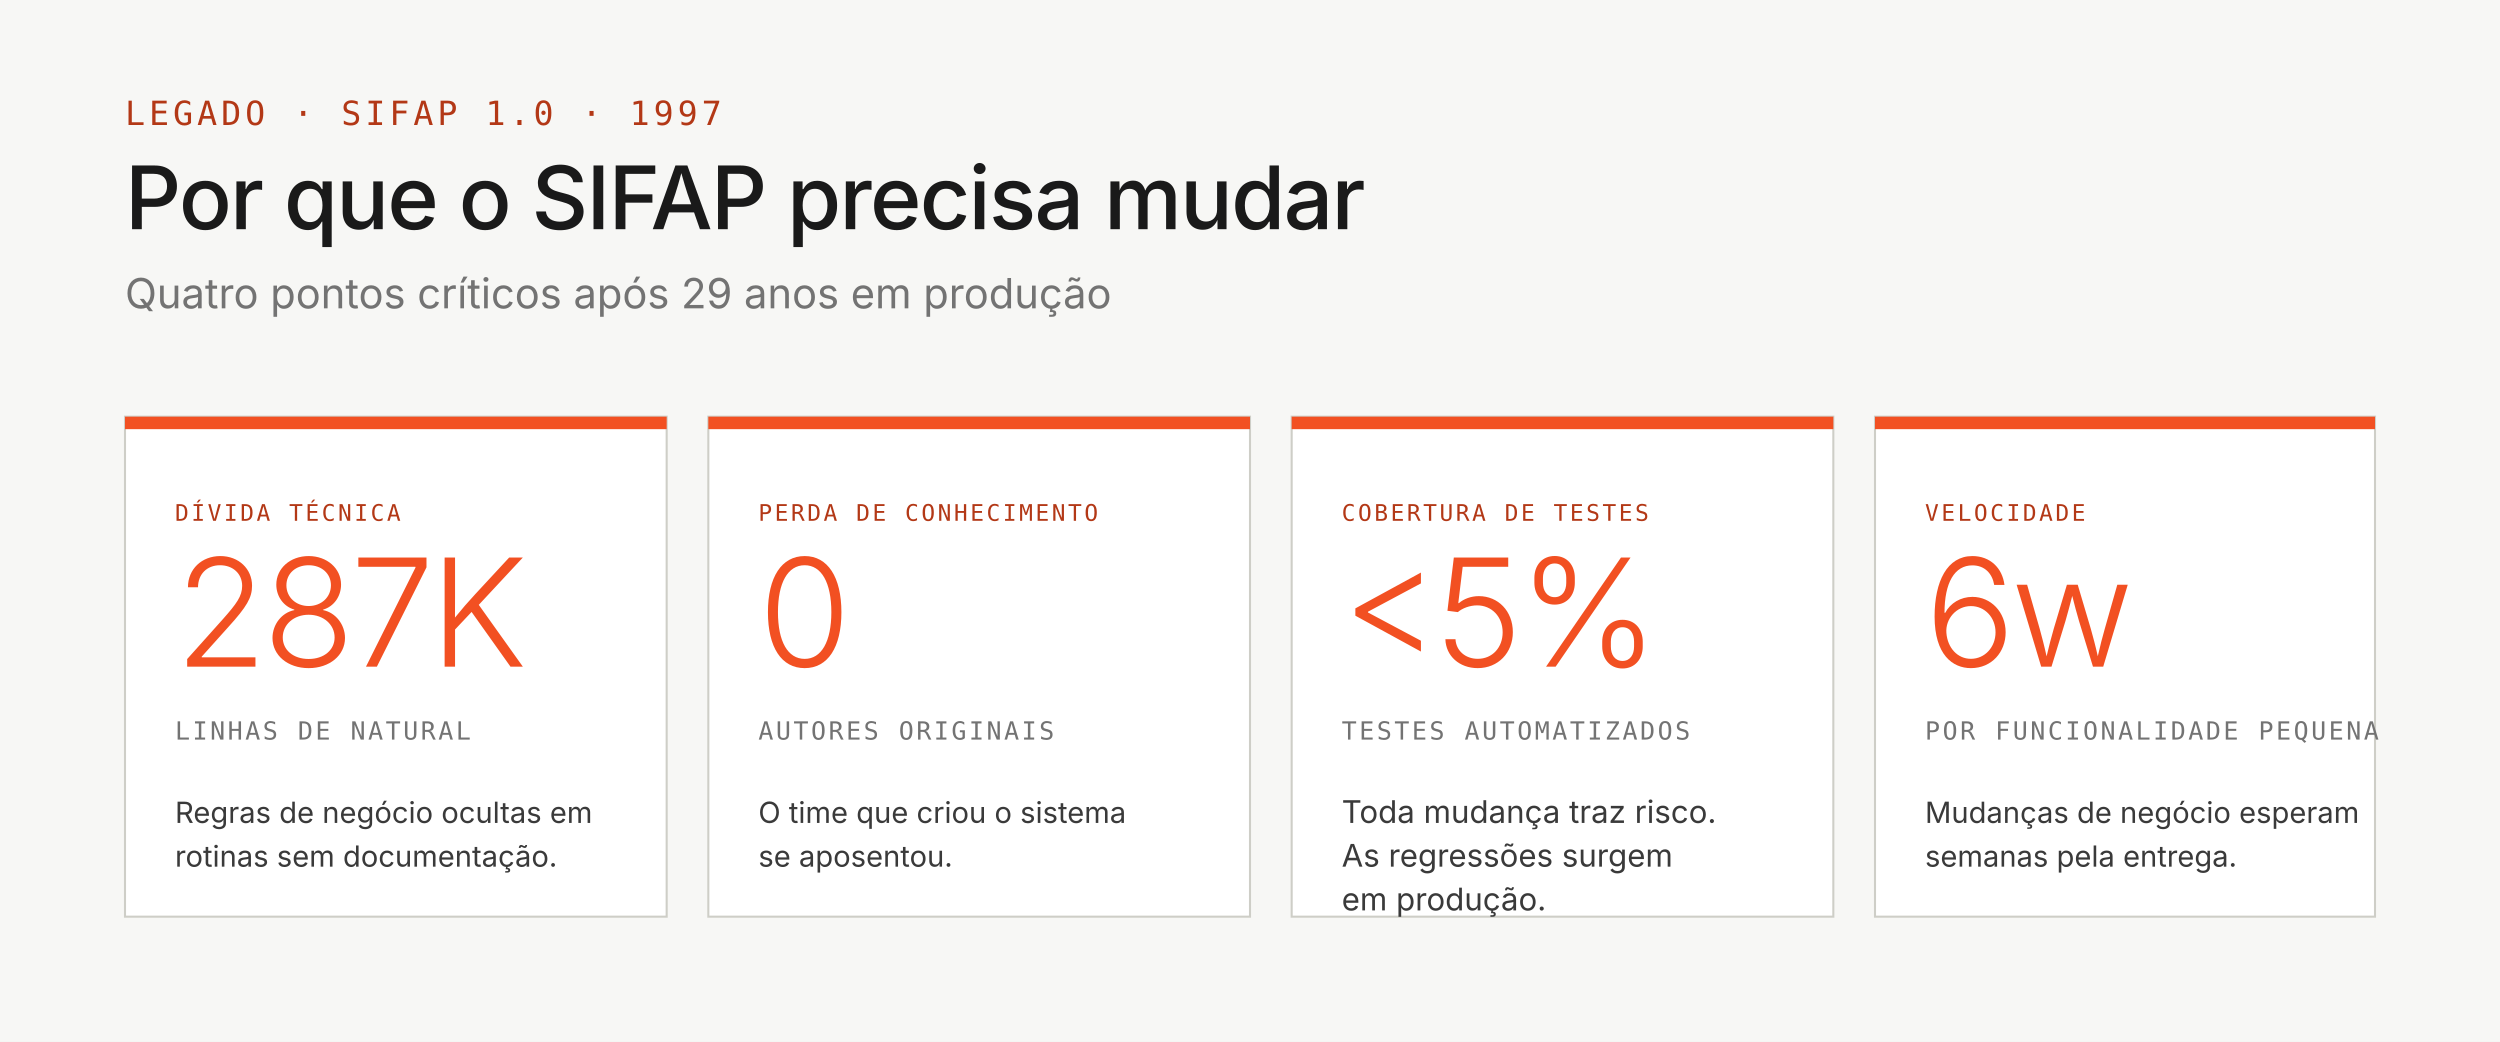
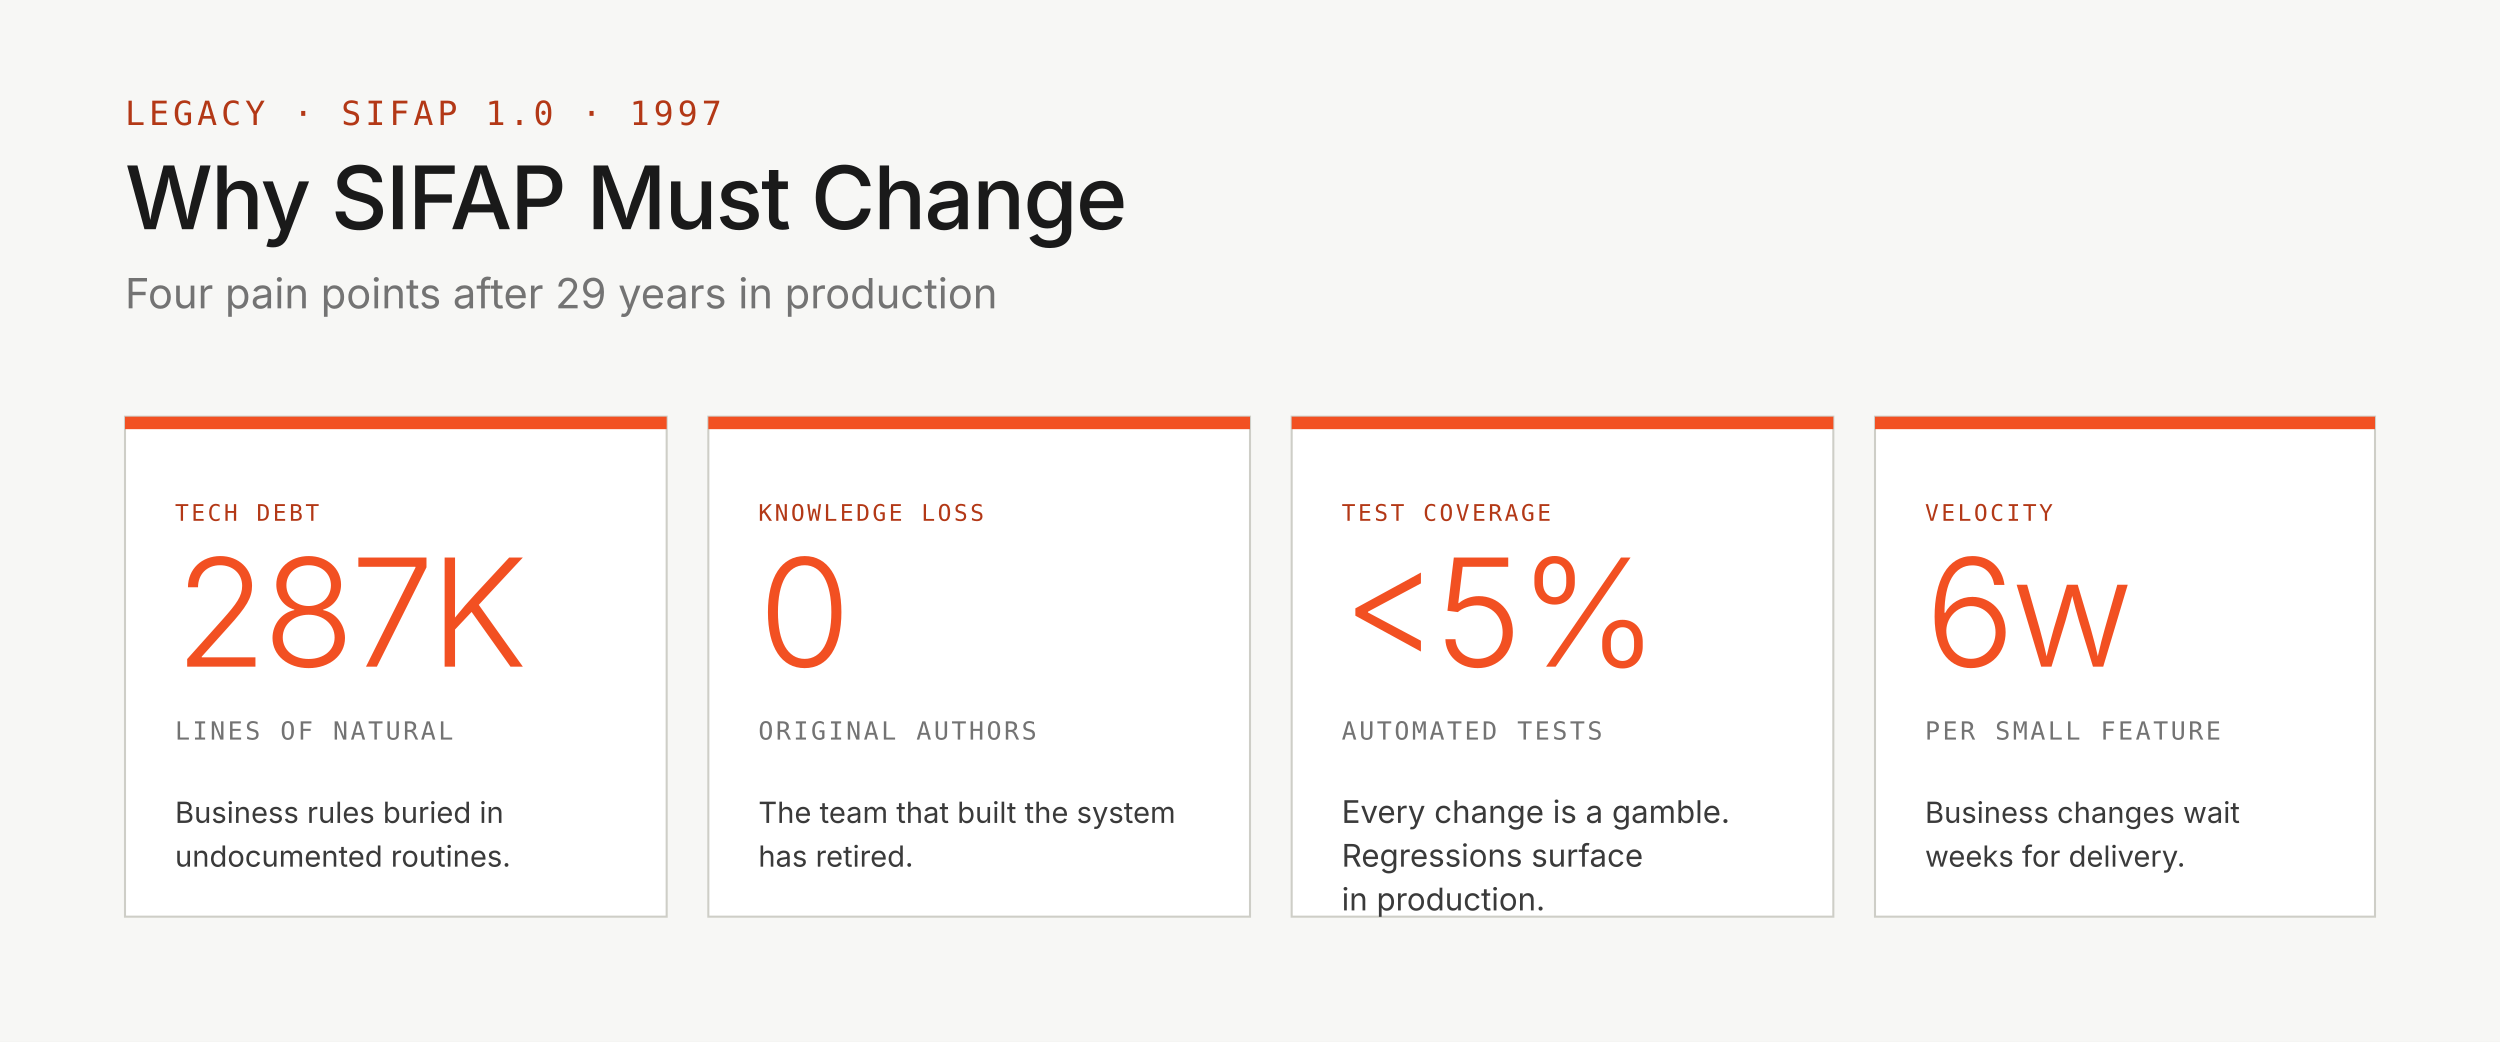
<svg xmlns="http://www.w3.org/2000/svg" viewBox="0 0 1200 500" font-family="Inter, system-ui, sans-serif">
  <rect width="1200" height="500" fill="#F7F7F5" />
-   <text x="60" y="60" fill="#B33816" font-family="JetBrains Mono, monospace" font-size="16" font-weight="500" letter-spacing="1.9">LEGADO · SIFAP 1.0 · 1997</text>
-   <text x="60" y="110" fill="#1A1A1A" font-size="42" font-weight="500" letter-spacing="-0.8">Por que o SIFAP precisa mudar</text>
-   <text x="60" y="148" fill="#737373" font-size="20">Quatro pontos críticos após 29 anos em produção</text>
+   <text x="60" y="60" fill="#B33816" font-family="JetBrains Mono, monospace" font-size="16" font-weight="500" letter-spacing="1.9">LEGACY · SIFAP 1.0 · 1997</text>
+   <text x="60" y="110" fill="#1A1A1A" font-size="42" font-weight="500" letter-spacing="-0.8">Why SIFAP Must Change</text>
+   <text x="60" y="148" fill="#737373" font-size="20">Four pain points after 29 years in production</text>
  <g transform="translate(60, 200)">
    <rect width="260" height="240" fill="#FFFFFF" stroke="#CECEC7" stroke-width="1" />
    <rect x="0" y="0" width="260" height="6" fill="#F25022" />
-     <text x="24" y="50" fill="#B33816" font-family="JetBrains Mono, monospace" font-size="11" font-weight="500" letter-spacing="1.2">DÍVIDA TÉCNICA</text>
+     <text x="24" y="50" fill="#B33816" font-family="JetBrains Mono, monospace" font-size="11" font-weight="500" letter-spacing="1.2">TECH DEBT</text>
    <text x="24" y="120" fill="#F25022" font-size="72" font-weight="300" letter-spacing="-2">287K</text>
-     <text x="24" y="155" fill="#737373" font-family="JetBrains Mono, monospace" font-size="12" letter-spacing="1.2">LINHAS DE NATURAL</text>
-     <text x="24" y="195" fill="#3A3A3A" font-size="14">Regras de negócio ocultas em</text>
-     <text x="24" y="216" fill="#3A3A3A" font-size="14">rotinas sem documentação.</text>
+     <text x="24" y="155" fill="#737373" font-family="JetBrains Mono, monospace" font-size="12" letter-spacing="1.2">LINES OF NATURAL</text>
+     <text x="24" y="195" fill="#3A3A3A" font-size="14">Business rules buried in</text>
+     <text x="24" y="216" fill="#3A3A3A" font-size="14">undocumented routines.</text>
  </g>
  <g transform="translate(340, 200)">
    <rect width="260" height="240" fill="#FFFFFF" stroke="#CECEC7" stroke-width="1" />
    <rect x="0" y="0" width="260" height="6" fill="#F25022" />
-     <text x="24" y="50" fill="#B33816" font-family="JetBrains Mono, monospace" font-size="11" font-weight="500" letter-spacing="1.2">PERDA DE CONHECIMENTO</text>
+     <text x="24" y="50" fill="#B33816" font-family="JetBrains Mono, monospace" font-size="11" font-weight="500" letter-spacing="1.2">KNOWLEDGE LOSS</text>
    <text x="24" y="120" fill="#F25022" font-size="72" font-weight="300" letter-spacing="-2">0</text>
-     <text x="24" y="155" fill="#737373" font-family="JetBrains Mono, monospace" font-size="12" letter-spacing="1.2">AUTORES ORIGINAIS</text>
-     <text x="24" y="195" fill="#3A3A3A" font-size="14">O time que criou o sistema</text>
-     <text x="24" y="216" fill="#3A3A3A" font-size="14">se aposentou.</text>
+     <text x="24" y="155" fill="#737373" font-family="JetBrains Mono, monospace" font-size="12" letter-spacing="1.2">ORIGINAL AUTHORS</text>
+     <text x="24" y="195" fill="#3A3A3A" font-size="14">The team that built the system</text>
+     <text x="24" y="216" fill="#3A3A3A" font-size="14">has retired.</text>
  </g>
  <g transform="translate(620, 200)">
    <rect width="260" height="240" fill="#FFFFFF" stroke="#CECEC7" stroke-width="1" />
    <rect x="0" y="0" width="260" height="6" fill="#F25022" />
-     <text x="24" y="50" fill="#B33816" font-family="JetBrains Mono, monospace" font-size="11" font-weight="500" letter-spacing="1.2">COBERTURA DE TESTES</text>
+     <text x="24" y="50" fill="#B33816" font-family="JetBrains Mono, monospace" font-size="11" font-weight="500" letter-spacing="1.2">TEST COVERAGE</text>
    <text x="24" y="120" fill="#F25022" font-size="72" font-weight="300" letter-spacing="-2">&lt;5%</text>
-     <text x="24" y="155" fill="#737373" font-family="JetBrains Mono, monospace" font-size="12" letter-spacing="1.2">TESTES AUTOMATIZADOS</text>
-     <text x="24" y="195" fill="#3A3A3A" font-size="15">Toda mudança traz risco.</text>
-     <text x="24" y="216" fill="#3A3A3A" font-size="15">As regressões surgem</text>
-     <text x="24" y="237" fill="#3A3A3A" font-size="15">em produção.</text>
+     <text x="24" y="155" fill="#737373" font-family="JetBrains Mono, monospace" font-size="12" letter-spacing="1.2">AUTOMATED TESTS</text>
+     <text x="24" y="195" fill="#3A3A3A" font-size="15">Every change is a gamble.</text>
+     <text x="24" y="216" fill="#3A3A3A" font-size="15">Regressions surface</text>
+     <text x="24" y="237" fill="#3A3A3A" font-size="15">in production.</text>
  </g>
  <g transform="translate(900, 200)">
    <rect width="240" height="240" fill="#FFFFFF" stroke="#CECEC7" stroke-width="1" />
    <rect x="0" y="0" width="240" height="6" fill="#F25022" />
-     <text x="24" y="50" fill="#B33816" font-family="JetBrains Mono, monospace" font-size="11" font-weight="500" letter-spacing="1.2">VELOCIDADE</text>
+     <text x="24" y="50" fill="#B33816" font-family="JetBrains Mono, monospace" font-size="11" font-weight="500" letter-spacing="1.2">VELOCITY</text>
    <text x="24" y="120" fill="#F25022" font-size="72" font-weight="300" letter-spacing="-2">6w</text>
-     <text x="24" y="155" fill="#737373" font-family="JetBrains Mono, monospace" font-size="12" letter-spacing="1.2">POR FUNCIONALIDADE PEQUENA</text>
-     <text x="24" y="195" fill="#3A3A3A" font-size="14">Mudanças de negócio esperam</text>
-     <text x="24" y="216" fill="#3A3A3A" font-size="14">semanas pela entrega.</text>
+     <text x="24" y="155" fill="#737373" font-family="JetBrains Mono, monospace" font-size="12" letter-spacing="1.2">PER SMALL FEATURE</text>
+     <text x="24" y="195" fill="#3A3A3A" font-size="14">Business changes wait</text>
+     <text x="24" y="216" fill="#3A3A3A" font-size="14">weeks for delivery.</text>
  </g>
</svg>
